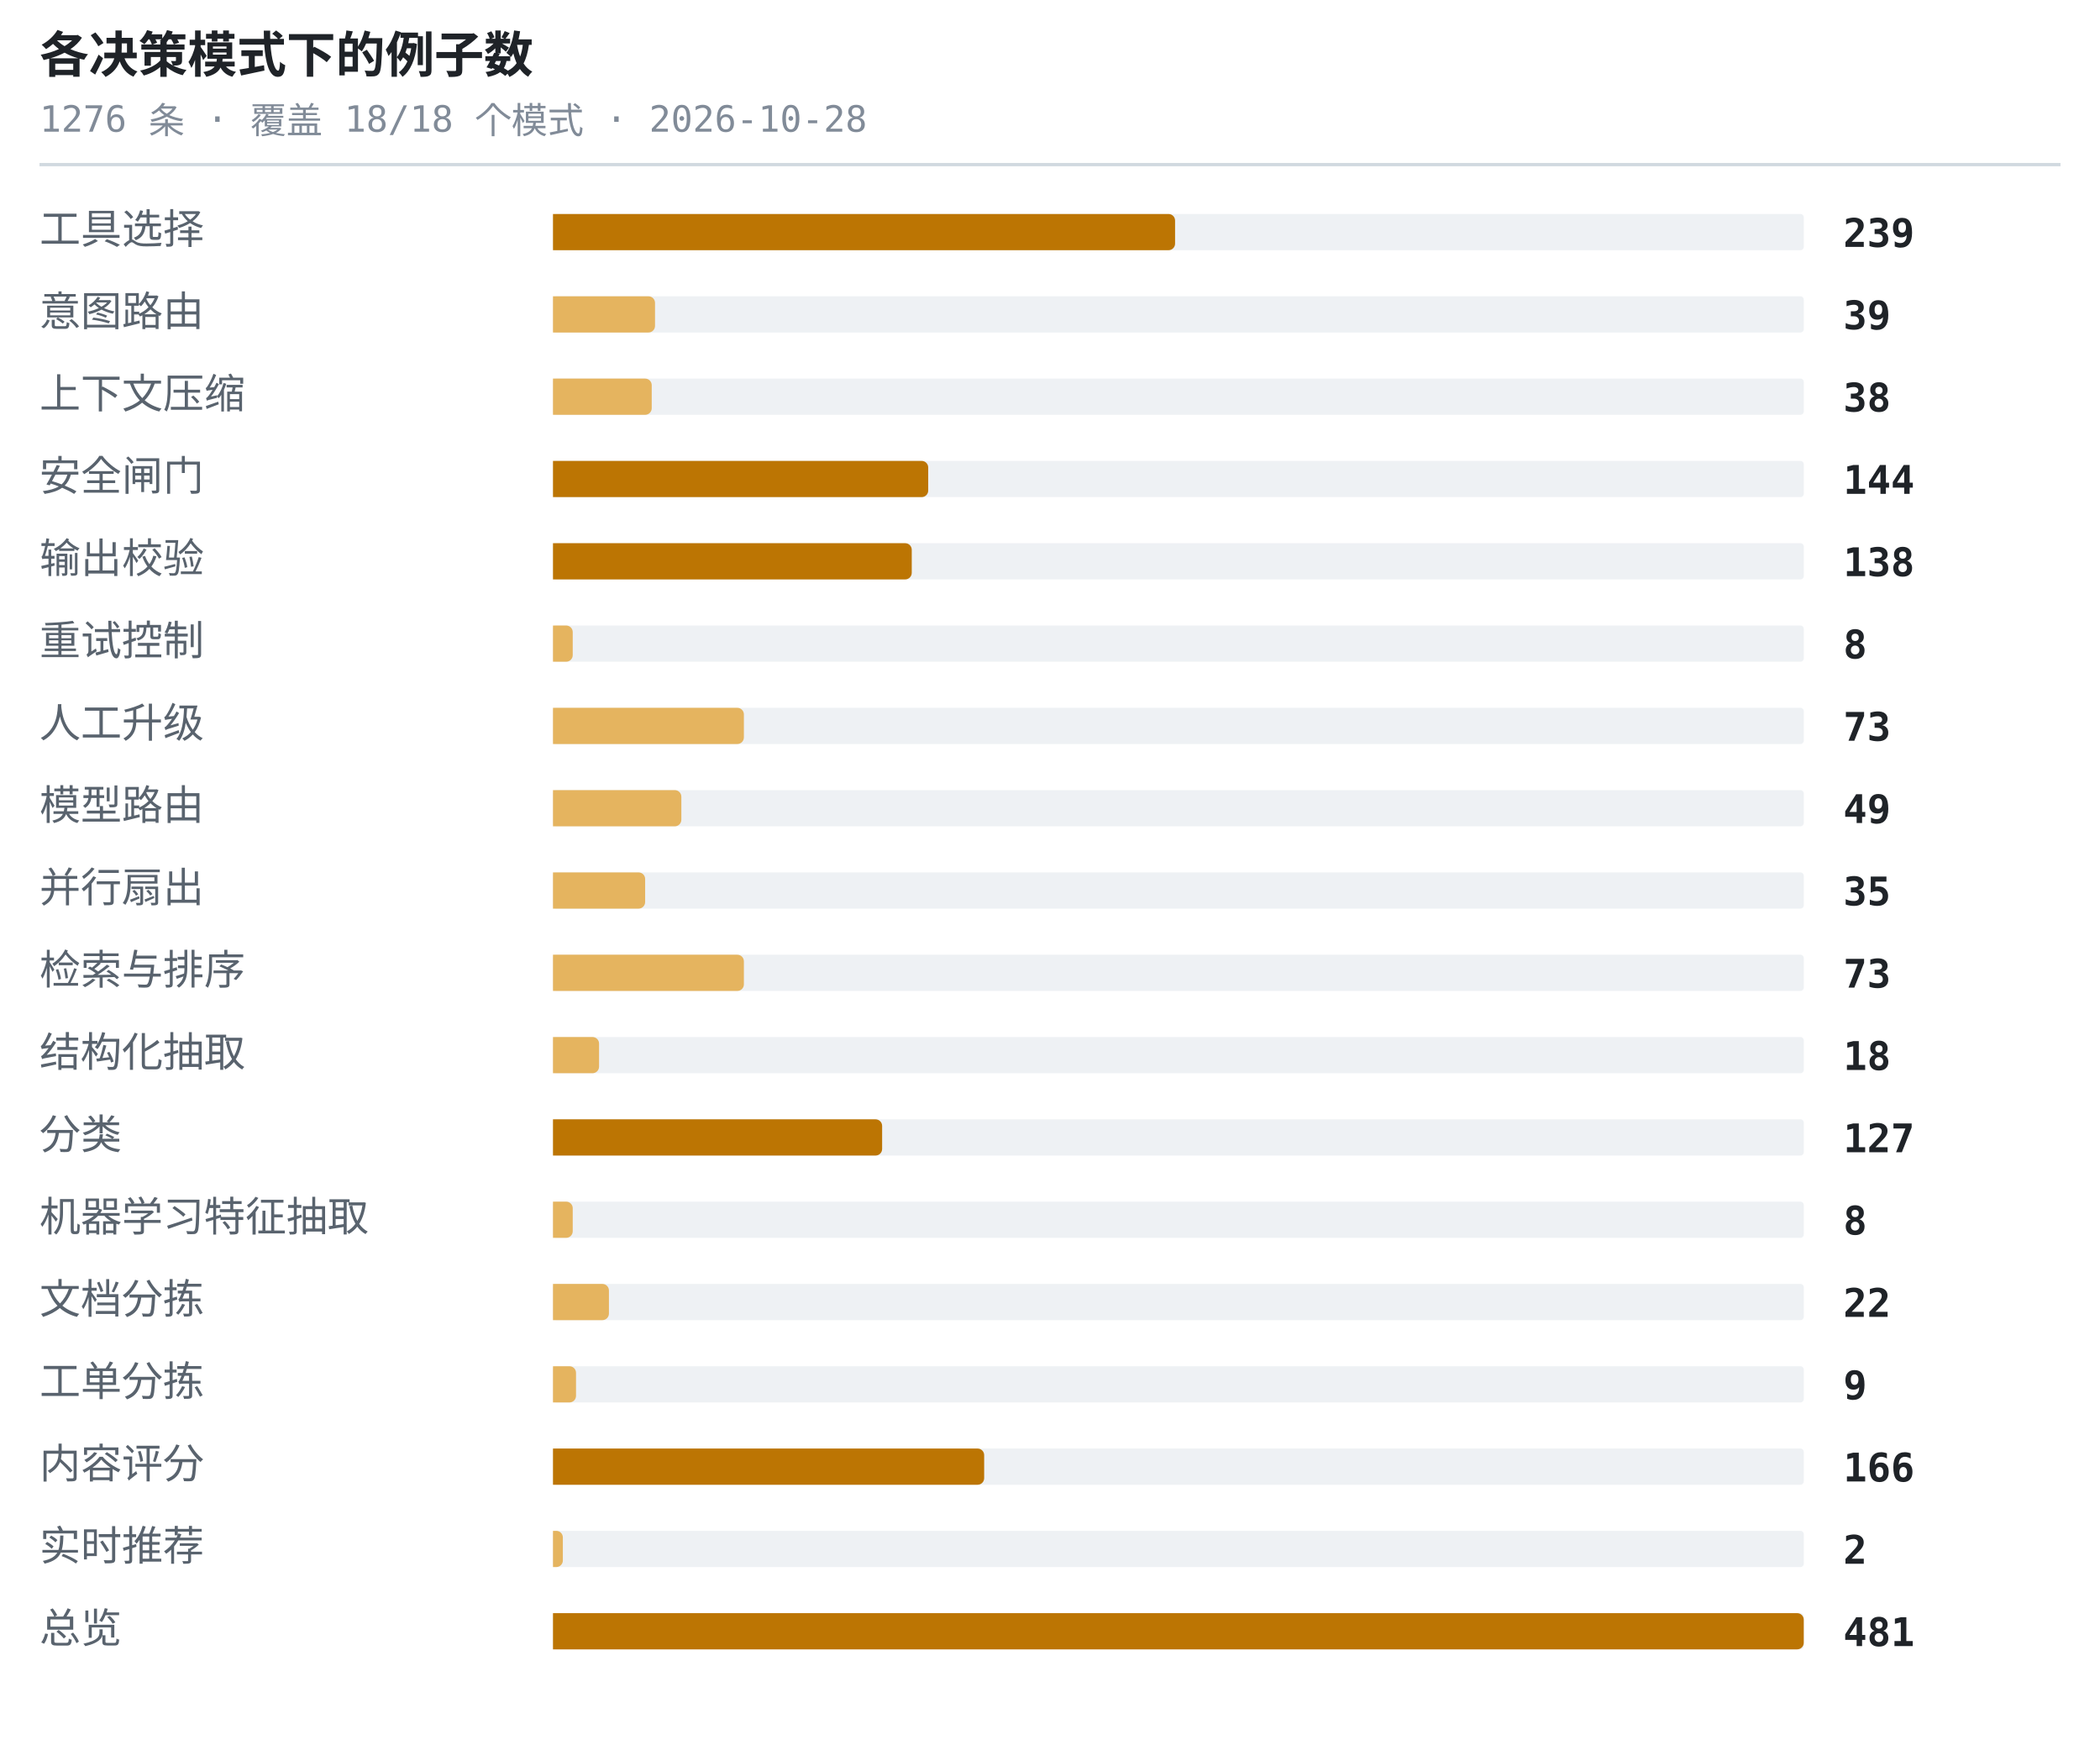
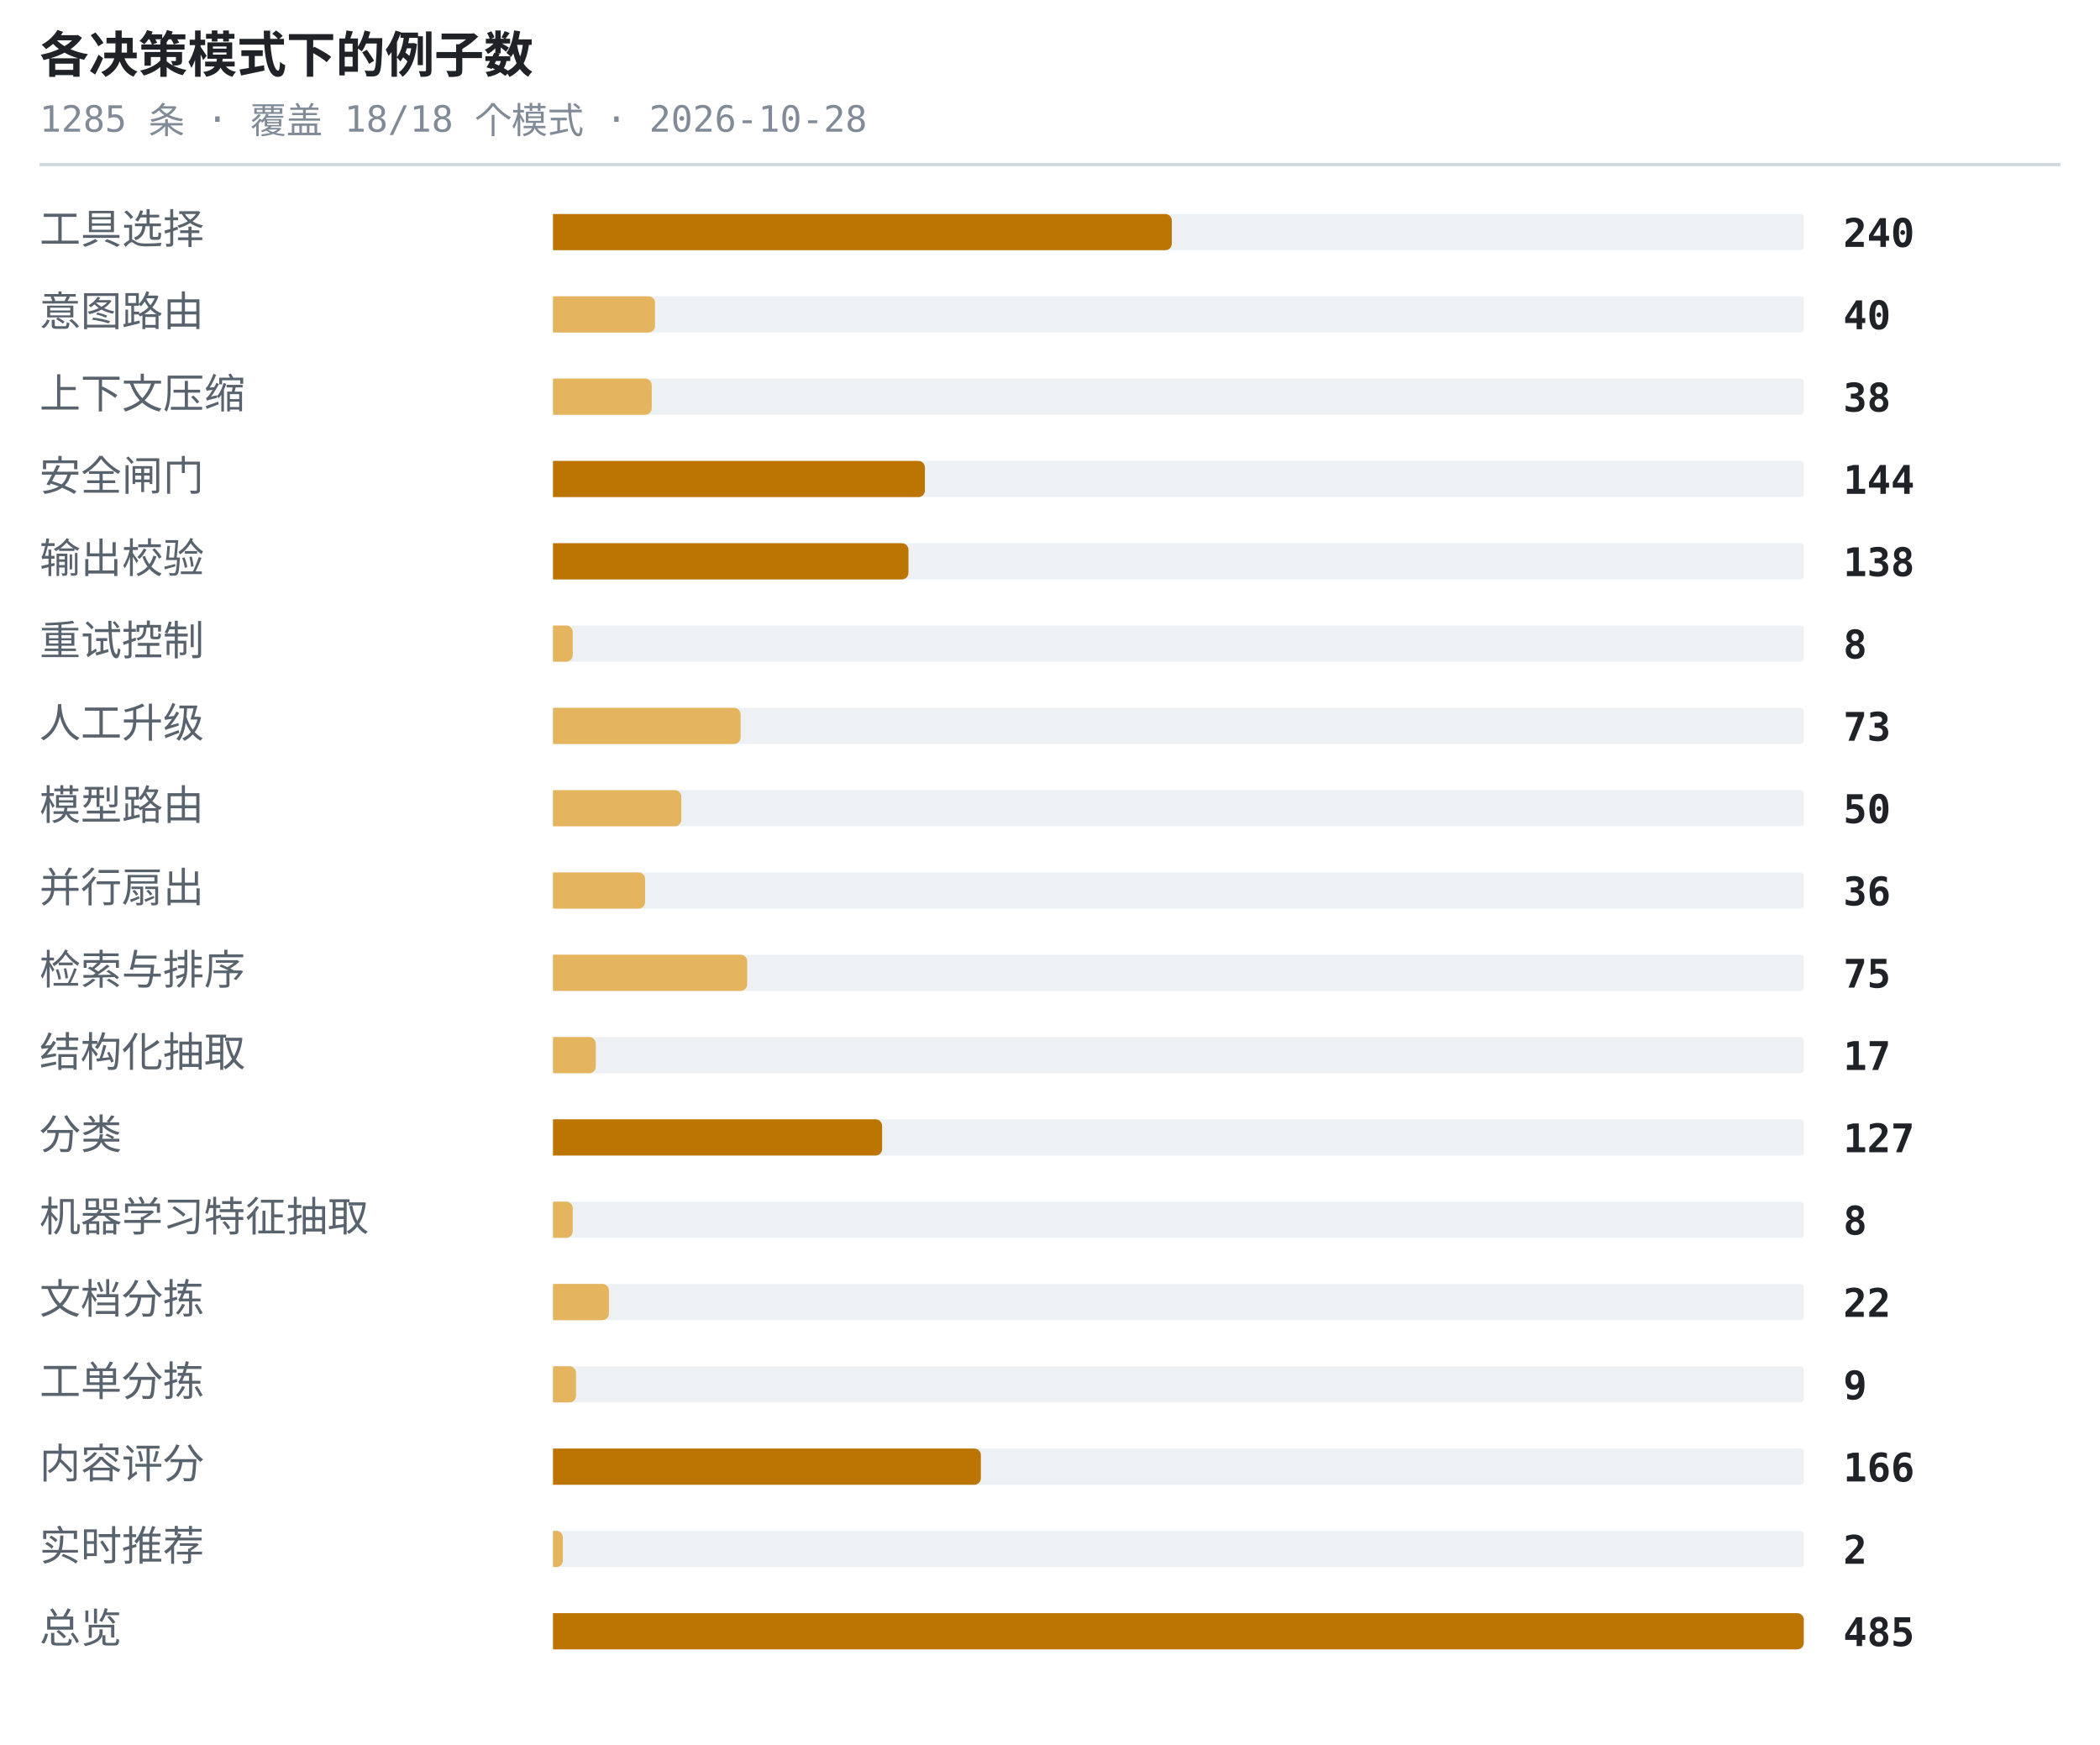
<svg xmlns="http://www.w3.org/2000/svg" width="638" height="530" viewBox="0 0 638 530" role="img" aria-label="各决策模式下的例子数">
  <style>.t{font:600 15px ui-monospace,SFMono-Regular,'SF Mono',Menlo,Consolas,monospace;fill:#1f2328}.s{font:11px ui-monospace,SFMono-Regular,'SF Mono',Menlo,Consolas,monospace;fill:#818b98}.l{font:12.5px -apple-system,BlinkMacSystemFont,'Segoe UI',Helvetica,Arial,sans-serif;fill:#59636e}.n{font:600 12px ui-monospace,SFMono-Regular,'SF Mono',Menlo,Consolas,monospace;fill:#1f2328}.g{font:italic 11px -apple-system,BlinkMacSystemFont,'Segoe UI',Helvetica,Arial,sans-serif;fill:#818b98}</style>
  <text x="12" y="22" class="t">各决策模式下的例子数</text>
-   <text x="12" y="40" class="s">1276 条 · 覆盖 18/18 个模式 · 2026-10-28</text>
+   <text x="12" y="40" class="s">1285 条 · 覆盖 18/18 个模式 · 2026-10-28</text>
  <line x1="12" y1="50" x2="626" y2="50" stroke="#d1d9e0" stroke-width="1" />
  <text x="12" y="74" class="l">工具选择</text>
  <rect x="168" y="65" width="380" height="11" rx="1" fill="#eef1f4" />
-   <path d="M168 65h187a2 2 0 0 1 2 2v7a2 2 0 0 1-2 2h-187z" fill="#bc7503" />
-   <text x="560" y="75" class="n">239</text>
+   <path d="M168 65h186a2 2 0 0 1 2 2v7a2 2 0 0 1-2 2h-186z" fill="#bc7503" />
+   <text x="560" y="75" class="n">240</text>
  <text x="12" y="99" class="l">意图路由</text>
  <rect x="168" y="90" width="380" height="11" rx="1" fill="#eef1f4" />
  <path d="M168 90h29a2 2 0 0 1 2 2v7a2 2 0 0 1-2 2h-29z" fill="#e5b45f" />
-   <text x="560" y="100" class="n">39</text>
+   <text x="560" y="100" class="n">40</text>
  <text x="12" y="124" class="l">上下文压缩</text>
  <rect x="168" y="115" width="380" height="11" rx="1" fill="#eef1f4" />
  <path d="M168 115h28a2 2 0 0 1 2 2v7a2 2 0 0 1-2 2h-28z" fill="#e5b45f" />
  <text x="560" y="125" class="n">38</text>
  <text x="12" y="149" class="l">安全闸门</text>
  <rect x="168" y="140" width="380" height="11" rx="1" fill="#eef1f4" />
-   <path d="M168 140h112a2 2 0 0 1 2 2v7a2 2 0 0 1-2 2h-112z" fill="#bc7503" />
+   <path d="M168 140h111a2 2 0 0 1 2 2v7a2 2 0 0 1-2 2h-111z" fill="#bc7503" />
  <text x="560" y="150" class="n">144</text>
  <text x="12" y="174" class="l">输出校验</text>
  <rect x="168" y="165" width="380" height="11" rx="1" fill="#eef1f4" />
-   <path d="M168 165h107a2 2 0 0 1 2 2v7a2 2 0 0 1-2 2h-107z" fill="#bc7503" />
+   <path d="M168 165h106a2 2 0 0 1 2 2v7a2 2 0 0 1-2 2h-106z" fill="#bc7503" />
  <text x="560" y="175" class="n">138</text>
  <text x="12" y="199" class="l">重试控制</text>
  <rect x="168" y="190" width="380" height="11" rx="1" fill="#eef1f4" />
  <path d="M168 190h4a2 2 0 0 1 2 2v7a2 2 0 0 1-2 2h-4z" fill="#e5b45f" />
  <text x="560" y="200" class="n">8</text>
  <text x="12" y="224" class="l">人工升级</text>
  <rect x="168" y="215" width="380" height="11" rx="1" fill="#eef1f4" />
-   <path d="M168 215h56a2 2 0 0 1 2 2v7a2 2 0 0 1-2 2h-56z" fill="#e5b45f" />
+   <path d="M168 215h55a2 2 0 0 1 2 2v7a2 2 0 0 1-2 2h-55z" fill="#e5b45f" />
  <text x="560" y="225" class="n">73</text>
  <text x="12" y="249" class="l">模型路由</text>
  <rect x="168" y="240" width="380" height="11" rx="1" fill="#eef1f4" />
  <path d="M168 240h37a2 2 0 0 1 2 2v7a2 2 0 0 1-2 2h-37z" fill="#e5b45f" />
-   <text x="560" y="250" class="n">49</text>
+   <text x="560" y="250" class="n">50</text>
  <text x="12" y="274" class="l">并行扇出</text>
  <rect x="168" y="265" width="380" height="11" rx="1" fill="#eef1f4" />
  <path d="M168 265h26a2 2 0 0 1 2 2v7a2 2 0 0 1-2 2h-26z" fill="#e5b45f" />
-   <text x="560" y="275" class="n">35</text>
+   <text x="560" y="275" class="n">36</text>
  <text x="12" y="299" class="l">检索与排序</text>
  <rect x="168" y="290" width="380" height="11" rx="1" fill="#eef1f4" />
-   <path d="M168 290h56a2 2 0 0 1 2 2v7a2 2 0 0 1-2 2h-56z" fill="#e5b45f" />
-   <text x="560" y="300" class="n">73</text>
+   <path d="M168 290h57a2 2 0 0 1 2 2v7a2 2 0 0 1-2 2h-57z" fill="#e5b45f" />
+   <text x="560" y="300" class="n">75</text>
  <text x="12" y="324" class="l">结构化抽取</text>
  <rect x="168" y="315" width="380" height="11" rx="1" fill="#eef1f4" />
-   <path d="M168 315h12a2 2 0 0 1 2 2v7a2 2 0 0 1-2 2h-12z" fill="#e5b45f" />
-   <text x="560" y="325" class="n">18</text>
+   <path d="M168 315h11a2 2 0 0 1 2 2v7a2 2 0 0 1-2 2h-11z" fill="#e5b45f" />
+   <text x="560" y="325" class="n">17</text>
  <text x="12" y="349" class="l">分类</text>
  <rect x="168" y="340" width="380" height="11" rx="1" fill="#eef1f4" />
  <path d="M168 340h98a2 2 0 0 1 2 2v7a2 2 0 0 1-2 2h-98z" fill="#bc7503" />
  <text x="560" y="350" class="n">127</text>
  <text x="12" y="374" class="l">机器学习特征抽取</text>
  <rect x="168" y="365" width="380" height="11" rx="1" fill="#eef1f4" />
  <path d="M168 365h4a2 2 0 0 1 2 2v7a2 2 0 0 1-2 2h-4z" fill="#e5b45f" />
  <text x="560" y="375" class="n">8</text>
  <text x="12" y="399" class="l">文档分拣</text>
  <rect x="168" y="390" width="380" height="11" rx="1" fill="#eef1f4" />
  <path d="M168 390h15a2 2 0 0 1 2 2v7a2 2 0 0 1-2 2h-15z" fill="#e5b45f" />
  <text x="560" y="400" class="n">22</text>
  <text x="12" y="424" class="l">工单分拣</text>
  <rect x="168" y="415" width="380" height="11" rx="1" fill="#eef1f4" />
  <path d="M168 415h5a2 2 0 0 1 2 2v7a2 2 0 0 1-2 2h-5z" fill="#e5b45f" />
  <text x="560" y="425" class="n">9</text>
  <text x="12" y="449" class="l">内容评分</text>
  <rect x="168" y="440" width="380" height="11" rx="1" fill="#eef1f4" />
-   <path d="M168 440h129a2 2 0 0 1 2 2v7a2 2 0 0 1-2 2h-129z" fill="#bc7503" />
+   <path d="M168 440h128a2 2 0 0 1 2 2v7a2 2 0 0 1-2 2h-128z" fill="#bc7503" />
  <text x="560" y="450" class="n">166</text>
  <text x="12" y="474" class="l">实时推荐</text>
  <rect x="168" y="465" width="380" height="11" rx="1" fill="#eef1f4" />
  <path d="M168 465h1a2 2 0 0 1 2 2v7a2 2 0 0 1-2 2h-1z" fill="#e5b45f" />
  <text x="560" y="475" class="n">2</text>
  <text x="12" y="499" class="l">总览</text>
  <rect x="168" y="490" width="380" height="11" rx="1" fill="#eef1f4" />
  <path d="M168 490h378a2 2 0 0 1 2 2v7a2 2 0 0 1-2 2h-378z" fill="#bc7503" />
-   <text x="560" y="500" class="n">481</text>
+   <text x="560" y="500" class="n">485</text>
</svg>
